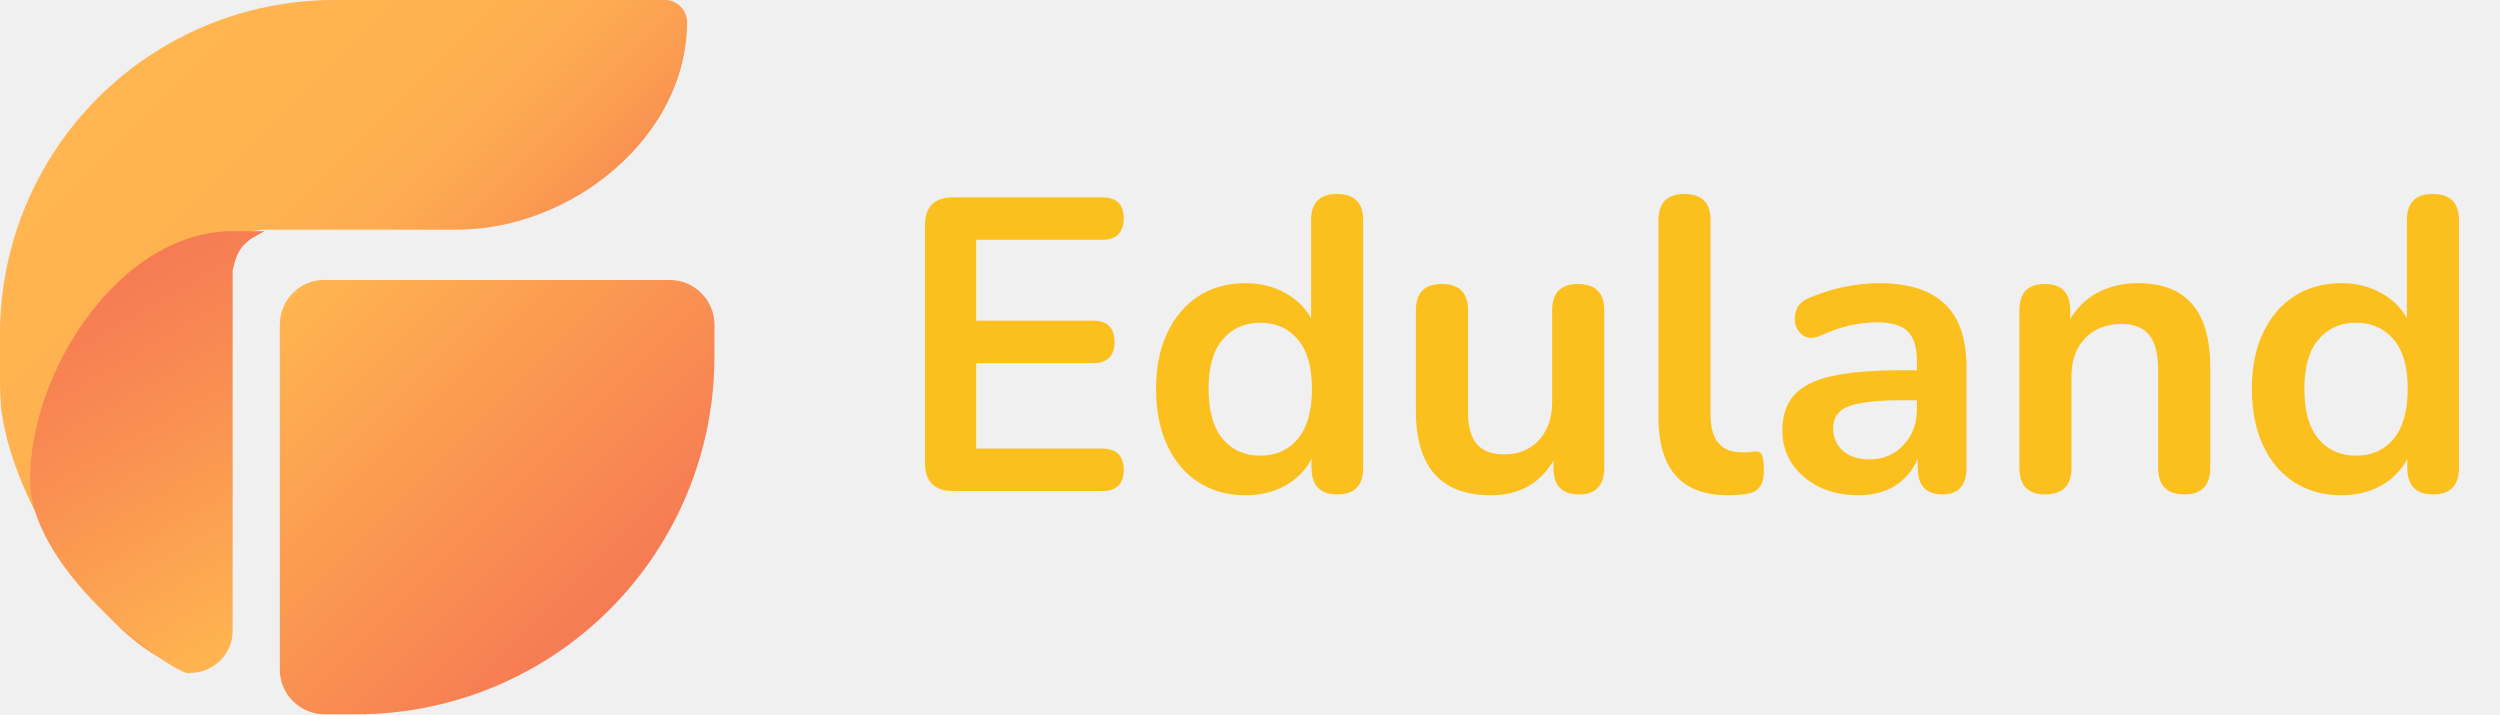
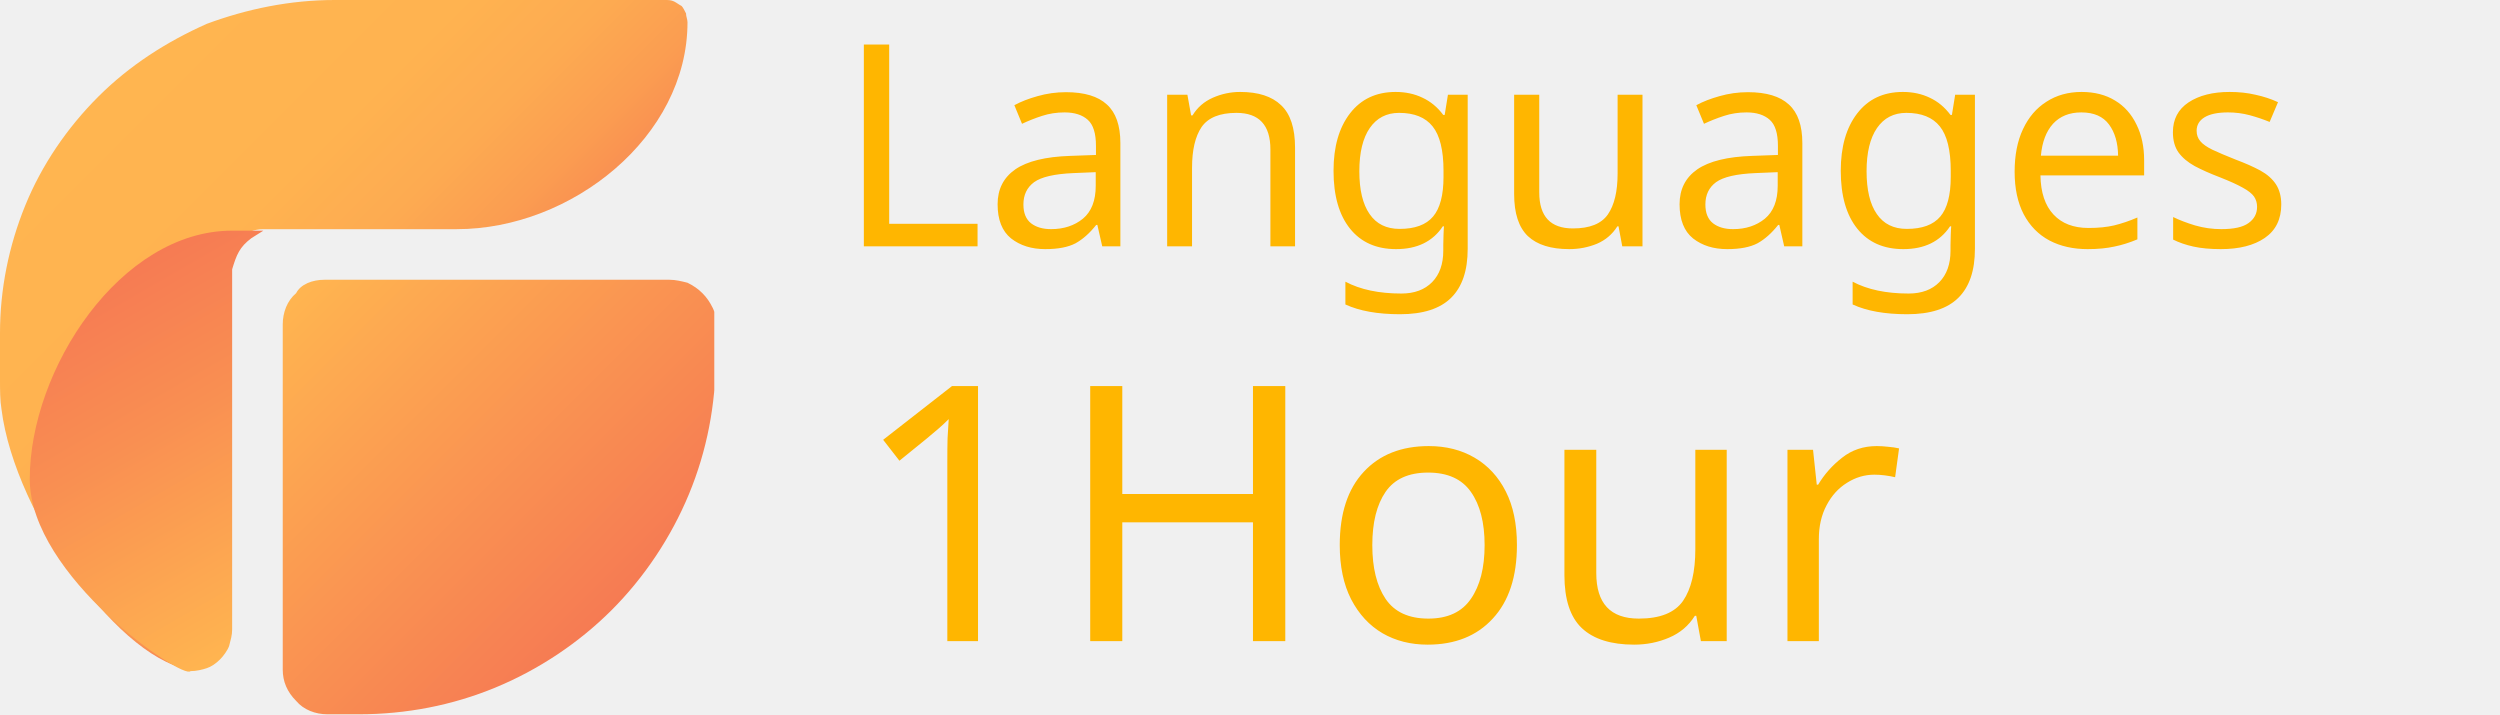
- <svg xmlns="http://www.w3.org/2000/svg" width="168" height="48" viewBox="0 0 168 48" fill="none">
-   <path d="M64.06 33C62.791 33 62.156 32.365 62.156 31.096V15.164C62.156 13.895 62.791 13.26 64.06 13.26H74.056C75.027 13.26 75.512 13.727 75.512 14.66C75.512 15.631 75.027 16.116 74.056 16.116H65.6V21.548H73.44C74.411 21.548 74.896 22.024 74.896 22.976C74.896 23.928 74.411 24.404 73.44 24.404H65.6V30.144H74.056C75.027 30.144 75.512 30.62 75.512 31.572C75.512 32.524 75.027 33 74.056 33H64.06ZM83.709 33.28C82.514 33.28 81.46 32.991 80.545 32.412C79.649 31.833 78.949 31.012 78.445 29.948C77.941 28.865 77.689 27.596 77.689 26.14C77.689 24.665 77.941 23.405 78.445 22.36C78.949 21.296 79.649 20.475 80.545 19.896C81.46 19.317 82.514 19.028 83.709 19.028C84.68 19.028 85.557 19.243 86.341 19.672C87.125 20.101 87.713 20.671 88.105 21.38V14.8C88.105 13.624 88.684 13.036 89.841 13.036C91.017 13.036 91.605 13.624 91.605 14.8V31.432C91.605 32.627 91.026 33.224 89.869 33.224C88.712 33.224 88.133 32.627 88.133 31.432V30.844C87.741 31.591 87.153 32.188 86.369 32.636C85.585 33.065 84.698 33.28 83.709 33.28ZM84.689 30.62C85.734 30.62 86.574 30.247 87.209 29.5C87.844 28.735 88.161 27.615 88.161 26.14C88.161 24.647 87.844 23.536 87.209 22.808C86.574 22.061 85.734 21.688 84.689 21.688C83.644 21.688 82.804 22.061 82.169 22.808C81.534 23.536 81.217 24.647 81.217 26.14C81.217 27.615 81.534 28.735 82.169 29.5C82.804 30.247 83.644 30.62 84.689 30.62ZM100.19 33.28C96.83 33.28 95.15 31.395 95.15 27.624V20.848C95.15 19.672 95.729 19.084 96.886 19.084C98.062 19.084 98.65 19.672 98.65 20.848V27.68C98.65 28.651 98.846 29.369 99.238 29.836C99.63 30.303 100.255 30.536 101.114 30.536C102.047 30.536 102.813 30.219 103.41 29.584C104.007 28.931 104.306 28.072 104.306 27.008V20.848C104.306 19.672 104.885 19.084 106.042 19.084C107.218 19.084 107.806 19.672 107.806 20.848V31.432C107.806 32.627 107.237 33.224 106.098 33.224C104.959 33.224 104.39 32.627 104.39 31.432V30.956C103.475 32.505 102.075 33.28 100.19 33.28ZM116.125 33.28C113.008 33.28 111.449 31.535 111.449 28.044V14.8C111.449 13.624 112.028 13.036 113.185 13.036C114.361 13.036 114.949 13.624 114.949 14.8V27.876C114.949 29.556 115.649 30.396 117.049 30.396C117.198 30.396 117.338 30.396 117.469 30.396C117.6 30.377 117.73 30.359 117.861 30.34C118.122 30.303 118.3 30.377 118.393 30.564C118.486 30.732 118.533 31.087 118.533 31.628C118.533 32.095 118.44 32.459 118.253 32.72C118.066 32.981 117.758 33.14 117.329 33.196C116.937 33.252 116.536 33.28 116.125 33.28ZM124.898 33.28C123.909 33.28 123.022 33.093 122.238 32.72C121.473 32.328 120.866 31.805 120.418 31.152C119.989 30.499 119.774 29.761 119.774 28.94C119.774 27.932 120.036 27.139 120.558 26.56C121.081 25.963 121.93 25.533 123.106 25.272C124.282 25.011 125.86 24.88 127.838 24.88H128.818V24.292C128.818 23.359 128.613 22.687 128.202 22.276C127.792 21.865 127.101 21.66 126.13 21.66C125.589 21.66 125.001 21.725 124.366 21.856C123.75 21.987 123.097 22.211 122.406 22.528C121.958 22.733 121.585 22.761 121.286 22.612C120.988 22.444 120.782 22.192 120.67 21.856C120.577 21.501 120.596 21.147 120.726 20.792C120.876 20.437 121.165 20.176 121.594 20.008C122.453 19.653 123.274 19.401 124.058 19.252C124.861 19.103 125.589 19.028 126.242 19.028C128.24 19.028 129.724 19.495 130.694 20.428C131.665 21.343 132.15 22.771 132.15 24.712V31.432C132.15 32.627 131.609 33.224 130.526 33.224C129.425 33.224 128.874 32.627 128.874 31.432V30.816C128.557 31.581 128.053 32.188 127.362 32.636C126.672 33.065 125.85 33.28 124.898 33.28ZM125.626 30.872C126.541 30.872 127.297 30.555 127.894 29.92C128.51 29.285 128.818 28.483 128.818 27.512V26.896H127.866C126.112 26.896 124.889 27.036 124.198 27.316C123.526 27.577 123.19 28.063 123.19 28.772C123.19 29.388 123.405 29.892 123.834 30.284C124.264 30.676 124.861 30.872 125.626 30.872ZM137.439 33.224C136.281 33.224 135.703 32.627 135.703 31.432V20.848C135.703 19.672 136.272 19.084 137.411 19.084C138.549 19.084 139.119 19.672 139.119 20.848V21.436C139.585 20.652 140.211 20.055 140.995 19.644C141.797 19.233 142.693 19.028 143.683 19.028C146.912 19.028 148.527 20.904 148.527 24.656V31.432C148.527 32.627 147.948 33.224 146.791 33.224C145.615 33.224 145.027 32.627 145.027 31.432V24.824C145.027 23.76 144.821 22.985 144.411 22.5C144.019 22.015 143.403 21.772 142.563 21.772C141.536 21.772 140.715 22.099 140.099 22.752C139.501 23.387 139.203 24.236 139.203 25.3V31.432C139.203 32.627 138.615 33.224 137.439 33.224ZM157.346 33.28C156.151 33.28 155.096 32.991 154.182 32.412C153.286 31.833 152.586 31.012 152.082 29.948C151.578 28.865 151.326 27.596 151.326 26.14C151.326 24.665 151.578 23.405 152.082 22.36C152.586 21.296 153.286 20.475 154.182 19.896C155.096 19.317 156.151 19.028 157.346 19.028C158.316 19.028 159.194 19.243 159.978 19.672C160.762 20.101 161.35 20.671 161.742 21.38V14.8C161.742 13.624 162.32 13.036 163.478 13.036C164.654 13.036 165.242 13.624 165.242 14.8V31.432C165.242 32.627 164.663 33.224 163.506 33.224C162.348 33.224 161.77 32.627 161.77 31.432V30.844C161.378 31.591 160.79 32.188 160.006 32.636C159.222 33.065 158.335 33.28 157.346 33.28ZM158.326 30.62C159.371 30.62 160.211 30.247 160.846 29.5C161.48 28.735 161.798 27.615 161.798 26.14C161.798 24.647 161.48 23.536 160.846 22.808C160.211 22.061 159.371 21.688 158.326 21.688C157.28 21.688 156.44 22.061 155.806 22.808C155.171 23.536 154.854 24.647 154.854 26.14C154.854 27.615 155.171 28.735 155.806 29.5C156.44 30.247 157.28 30.62 158.326 30.62Z" fill="#FBC01D" />
-   <g clip-path="url(#clip0_5_9)">
-     <path d="M21.815 18.814H44.998C45.394 18.814 45.786 18.892 46.152 19.043C46.517 19.195 46.85 19.416 47.129 19.696C47.409 19.976 47.631 20.308 47.783 20.674C47.934 21.04 48.012 21.431 48.012 21.827V23.958C48.012 27.116 47.389 30.243 46.18 33.161C44.971 36.078 43.199 38.729 40.965 40.962C38.731 43.194 36.08 44.965 33.162 46.173C30.243 47.38 27.116 48.001 23.958 48H21.815C21.016 48 20.249 47.682 19.684 47.117C19.119 46.552 18.802 45.786 18.802 44.986V21.815C18.802 21.016 19.119 20.249 19.684 19.684C20.249 19.119 21.016 18.802 21.815 18.802V18.814Z" fill="url(#paint0_linear_5_9)" />
-     <path d="M46.171 1.486C46.171 9.188 38.42 15.432 30.717 15.432H17.726C17.135 15.432 16.569 15.667 16.151 16.085C15.733 16.502 15.499 17.069 15.499 17.66V42.533C15.499 43.173 15.245 43.786 14.793 44.238C14.341 44.69 13.727 44.944 13.088 44.944C8.326 44.742 0.997 34.749 0.093 27.544C0.031 26.877 -1.21073e-05 26.205 -1.21073e-05 25.528V22.472C-0.002 19.52 0.578 16.597 1.707 13.87C2.835 11.143 4.49 8.665 6.577 6.577C8.665 4.49 11.143 2.835 13.87 1.707C16.597 0.578 19.52 -0.002 22.472 -1.02e-05H44.685C44.88 -1.02e-05 45.073 0.038 45.254 0.113C45.434 0.188 45.598 0.297 45.736 0.435C45.874 0.573 45.983 0.737 46.058 0.917C46.132 1.097 46.171 1.291 46.171 1.486V1.486Z" fill="url(#paint1_linear_5_9)" />
-     <path d="M15.634 15.535H17.78L16.9 16.026C16.105 16.59 15.887 17.084 15.634 18.157V42.401C15.631 42.774 15.555 43.143 15.409 43.486C15.263 43.83 15.051 44.142 14.785 44.403C14.519 44.665 14.204 44.871 13.858 45.011C13.512 45.151 13.142 45.222 12.768 45.218C12.253 45.725 2.022 38.676 2.022 32.245C2.022 24.847 8.119 15.535 15.634 15.535Z" fill="url(#paint2_linear_5_9)" />
+ <svg xmlns="http://www.w3.org/2000/svg" xmlns:xlink="http://www.w3.org/1999/xlink" version="1.1" id="Layer_1" x="0px" y="0px" viewBox="0 0 168 48" style="enable-background:new 0 0 168 48;" xml:space="preserve">
+   <style type="text/css">
+ 	.st0{fill:#FBC01D;}
+ 	.st1{clip-path:url(#SVGID_2_);}
+ 	.st2{fill:url(#SVGID_3_);}
+ 	.st3{fill:url(#SVGID_4_);}
+ 	.st4{fill:url(#SVGID_5_);}
+ 	.st5{fill:#FFB600;}
+ 	.st6{font-family:'Montserrat-ExtraBold';}
+ 	.st7{font-size:24px;}
+ 	.st8{font-size:19px;}
+ </style>
+   <path class="st0" d="M20.3,134.6c-1.5,0-2.3-2.1-2.3-6.2V76.4c0-4.1,0.8-6.2,2.3-6.2h11.8c1.1,0,1.7,1.5,1.7,4.6  c0,3.2-0.6,4.7-1.7,4.7h-10v17.7h9.2c1.1,0,1.7,1.5,1.7,4.6c0,3.1-0.6,4.6-1.7,4.6h-9.2v18.7h10c1.1,0,1.7,1.5,1.7,4.6  c0,3.1-0.6,4.6-1.7,4.6L20.3,134.6L20.3,134.6L20.3,134.6z M43.6,135.5c-1.4,0-2.6-0.9-3.7-2.8c-1.1-1.9-1.9-4.6-2.5-8  c-0.6-3.5-0.9-7.7-0.9-12.4c0-4.8,0.3-8.9,0.9-12.3c0.6-3.4,1.4-6.1,2.5-8c1.1-1.9,2.3-2.8,3.7-2.8c1.1,0,2.2,0.7,3.1,2.1  c0.9,1.4,1.6,3.2,2.1,5.6V75.4c0-3.8,0.7-5.7,2-5.7c1.4,0,2.1,1.9,2.1,5.7v54.2c0,3.9-0.7,5.8-2,5.8c-1.4,0-2-2-2-5.8v-1.9  c-0.5,2.4-1.1,4.4-2.1,5.8C45.8,134.8,44.7,135.5,43.6,135.5z M44.7,126.8c1.2,0,2.2-1.2,3-3.7c0.8-2.5,1.1-6.1,1.1-10.9  c0-4.9-0.4-8.5-1.1-10.9c-0.8-2.4-1.7-3.7-3-3.7s-2.2,1.2-3,3.7c-0.8,2.4-1.1,6-1.1,10.9c0,4.8,0.4,8.4,1.1,10.9  C42.5,125.6,43.5,126.8,44.7,126.8z M63,135.5c-4,0-6-6.1-6-18.4V95c0-3.8,0.7-5.7,2-5.7c1.4,0,2.1,1.9,2.1,5.7v22.3  c0,3.2,0.2,5.5,0.7,7c0.5,1.5,1.2,2.3,2.2,2.3c1.1,0,2-1,2.7-3.1c0.7-2.1,1.1-4.9,1.1-8.4V95c0-3.8,0.7-5.7,2-5.7  c1.4,0,2.1,1.9,2.1,5.7v34.5c0,3.9-0.7,5.8-2,5.8c-1.3,0-2-2-2-5.8V128C66.9,133,65.2,135.5,63,135.5z M81.8,135.5  c-3.7,0-5.5-5.7-5.5-17.1V75.3c0-3.8,0.7-5.7,2-5.7c1.4,0,2.1,1.9,2.1,5.7v42.6c0,5.5,0.8,8.2,2.5,8.2c0.2,0,0.3,0,0.5,0  c0.2,0,0.3-0.1,0.5-0.2c0.3-0.1,0.5,0.1,0.6,0.7c0.1,0.6,0.2,1.7,0.2,3.4c0,1.5-0.1,2.7-0.3,3.6c-0.2,0.9-0.6,1.4-1.1,1.5  C82.8,135.4,82.3,135.5,81.8,135.5z M92.2,135.5c-1.1,0-2.2-0.6-3.2-1.8c-0.9-1.3-1.6-3-2.1-5.1c-0.5-2.1-0.8-4.5-0.8-7.2  c0-3.3,0.3-5.9,0.9-7.8c0.6-2,1.6-3.4,3-4.2c1.4-0.9,3.2-1.3,5.6-1.3h1.1v-1.9c0-3-0.3-5.2-0.7-6.6c-0.5-1.3-1.3-2-2.4-2  c-0.6,0-1.3,0.2-2.1,0.6c-0.7,0.4-1.5,1.1-2.3,2.2c-0.5,0.7-1,0.8-1.3,0.3c-0.3-0.6-0.6-1.4-0.7-2.5c-0.1-1.1-0.1-2.3,0.1-3.4  c0.2-1.1,0.5-2,1-2.6c1-1.1,2-2,2.9-2.5c0.9-0.5,1.8-0.7,2.6-0.7c2.3,0,4.1,1.5,5.2,4.6c1.1,3,1.7,7.6,1.7,14v21.9  c0,3.9-0.6,5.8-1.9,5.8c-1.3,0-2-2-2-5.8v-2c-0.4,2.5-1,4.5-1.8,5.9C94.3,134.8,93.3,135.5,92.2,135.5z M93,127.6c1.1,0,2-1,2.7-3.1  c0.7-2.1,1.1-4.7,1.1-7.8v-2h-1.1c-2.1,0-3.5,0.5-4.3,1.4c-0.8,0.9-1.2,2.4-1.2,4.7c0,2,0.3,3.7,0.8,4.9  C91.4,127,92.1,127.6,93,127.6z M107,135.3c-1.4,0-2-2-2-5.8V95c0-3.8,0.7-5.7,2-5.7c1.4,0,2,1.9,2,5.7v1.9c0.6-2.6,1.3-4.5,2.2-5.8  c0.9-1.3,2-2,3.2-2c3.8,0,5.7,6.1,5.7,18.4v22.1c0,3.9-0.7,5.8-2,5.8c-1.4,0-2.1-2-2.1-5.8V108c0-3.4-0.3-6-0.7-7.6  c-0.5-1.6-1.2-2.4-2.2-2.4c-1.2,0-2.2,1.1-2.9,3.2c-0.7,2.1-1.1,4.9-1.1,8.3v20C109.1,133.3,108.4,135.3,107,135.3z M130.5,135.5  c-1.4,0-2.6-0.9-3.7-2.8c-1.1-1.9-1.9-4.6-2.5-8c-0.6-3.5-0.9-7.7-0.9-12.4c0-4.8,0.3-8.9,0.9-12.3c0.6-3.4,1.4-6.1,2.5-8  c1.1-1.9,2.3-2.8,3.7-2.8c1.1,0,2.2,0.7,3.1,2.1c0.9,1.4,1.6,3.2,2.1,5.6V75.4c0-3.8,0.7-5.7,2-5.7c1.4,0,2.1,1.9,2.1,5.7v54.2  c0,3.9-0.7,5.8-2,5.8s-2-2-2-5.8v-1.9c-0.5,2.4-1.1,4.4-2.1,5.8C132.7,134.8,131.7,135.5,130.5,135.5z M131.7,126.8  c1.2,0,2.2-1.2,3-3.7c0.8-2.5,1.1-6.1,1.1-10.9c0-4.9-0.4-8.5-1.1-10.9c-0.8-2.4-1.7-3.7-3-3.7s-2.2,1.2-3,3.7  c-0.8,2.4-1.1,6-1.1,10.9c0,4.8,0.4,8.4,1.1,10.9C129.5,125.6,130.4,126.8,131.7,126.8z" />
+   <g>
+     <g>
+       <g>
+         <defs>
+           <rect id="SVGID_1_" width="48" height="48" />
+         </defs>
+         <clipPath id="SVGID_2_">
+           <use xlink:href="#SVGID_1_" style="overflow:visible;" />
+         </clipPath>
+         <g class="st1">
+           <linearGradient id="SVGID_3_" gradientUnits="userSpaceOnUse" x1="19.756" y1="-765.723" x2="41.05" y2="-787.017" gradientTransform="matrix(1 0 0 -1 0 -746.1102)">
+             <stop offset="0" style="stop-color:#FFB550" />
+             <stop offset="1" style="stop-color:#F67B53" />
+           </linearGradient>
+           <path class="st2" d="M21.8,18.8H45c0.4,0,0.8,0.1,1.2,0.2c0.4,0.2,0.7,0.4,1,0.7c0.3,0.3,0.5,0.6,0.7,1s0.2,0.8,0.2,1.2V24      c0,3.2-0.6,6.3-1.8,9.2s-3,5.6-5.2,7.8s-4.9,4-7.8,5.2s-6,1.8-9.2,1.8H22c-0.8,0-1.6-0.3-2.1-0.9C19.3,46.5,19,45.8,19,45V21.8      c0-0.8,0.3-1.6,0.9-2.1C20.2,19.1,21,18.8,21.8,18.8L21.8,18.8z" />
+           <linearGradient id="SVGID_4_" gradientUnits="userSpaceOnUse" x1="9.387" y1="-749.879" x2="32.337" y2="-772.829" gradientTransform="matrix(1 0 0 -1 0 -746.1102)">
+             <stop offset="0" style="stop-color:#FFB550" />
+             <stop offset="0.39" style="stop-color:#FFB350" />
+             <stop offset="0.6" style="stop-color:#FDAB51" />
+             <stop offset="0.77" style="stop-color:#FB9D51" />
+             <stop offset="0.92" style="stop-color:#F88A52" />
+             <stop offset="1" style="stop-color:#F67B53" />
+           </linearGradient>
+           <path class="st3" d="M46.2,1.5c0,7.7-7.8,13.9-15.5,13.9h-13c-0.6,0-1.2,0.2-1.6,0.7c-0.4,0.4-0.7,1-0.7,1.6v24.9      c0,0.6-0.3,1.3-0.7,1.7C14.2,44.8,13.6,45,13,45C8.3,44.7,1,34.7,0.1,27.5C0,26.9,0,26.2,0,25.5v-3.1c0-3,0.6-5.9,1.7-8.6      s2.8-5.2,4.9-7.3s4.6-3.7,7.3-4.9c2.7-1,5.6-1.6,8.6-1.6h22.2c0.2,0,0.4,0,0.6,0.1c0.2,0.1,0.3,0.2,0.5,0.3      c0.1,0.1,0.2,0.3,0.3,0.5C46.1,1.1,46.2,1.3,46.2,1.5L46.2,1.5z" />
+           <linearGradient id="SVGID_5_" gradientUnits="userSpaceOnUse" x1="19.583" y1="-787.849" x2="6.616" y2="-765.387" gradientTransform="matrix(1 0 0 -1 0 -746.1102)">
+             <stop offset="0" style="stop-color:#FFB550" />
+             <stop offset="0.61" style="stop-color:#F98F52" />
+             <stop offset="1" style="stop-color:#F67B53" />
+           </linearGradient>
+           <path class="st4" d="M15.6,15.5h2.1L16.9,16c-0.8,0.6-1,1.1-1.3,2.1v24.2c0,0.4-0.1,0.7-0.2,1.1c-0.1,0.3-0.4,0.7-0.6,0.9      c-0.3,0.3-0.6,0.5-0.9,0.6c-0.3,0.1-0.7,0.2-1.1,0.2C12.3,45.7,2,38.7,2,32.2C2,24.8,8.1,15.5,15.6,15.5z" />
+         </g>
+       </g>
+     </g>
  </g>
-   <defs>
-     <linearGradient id="paint0_linear_5_9" x1="19.694" y1="19.694" x2="40.96" y2="40.96" gradientUnits="userSpaceOnUse">
-       <stop stop-color="#FFB550" />
-       <stop offset="1" stop-color="#F67B53" />
-     </linearGradient>
-     <linearGradient id="paint1_linear_5_9" x1="9.372" y1="3.794" x2="32.305" y2="26.727" gradientUnits="userSpaceOnUse">
-       <stop stop-color="#FFB550" />
-       <stop offset="0.39" stop-color="#FFB350" />
-       <stop offset="0.6" stop-color="#FDAB51" />
-       <stop offset="0.77" stop-color="#FB9D51" />
-       <stop offset="0.92" stop-color="#F88A52" />
-       <stop offset="1" stop-color="#F67B53" />
-     </linearGradient>
-     <linearGradient id="paint2_linear_5_9" x1="19.606" y1="41.723" x2="6.63" y2="19.245" gradientUnits="userSpaceOnUse">
-       <stop stop-color="#FFB550" />
-       <stop offset="0.61" stop-color="#F98F52" />
-       <stop offset="1" stop-color="#F67B53" />
-     </linearGradient>
-     <clipPath id="clip0_5_9">
-       <rect width="48" height="48" fill="white" />
-     </clipPath>
-   </defs>
+   <text transform="matrix(1 0 0 1 57.2071 43.0857)" class="st5 st6 st7">1Hour</text>
+   <text transform="matrix(1 0 0 1 56.2071 16.5538)" class="st5 st6 st8">Languages</text>
</svg>
